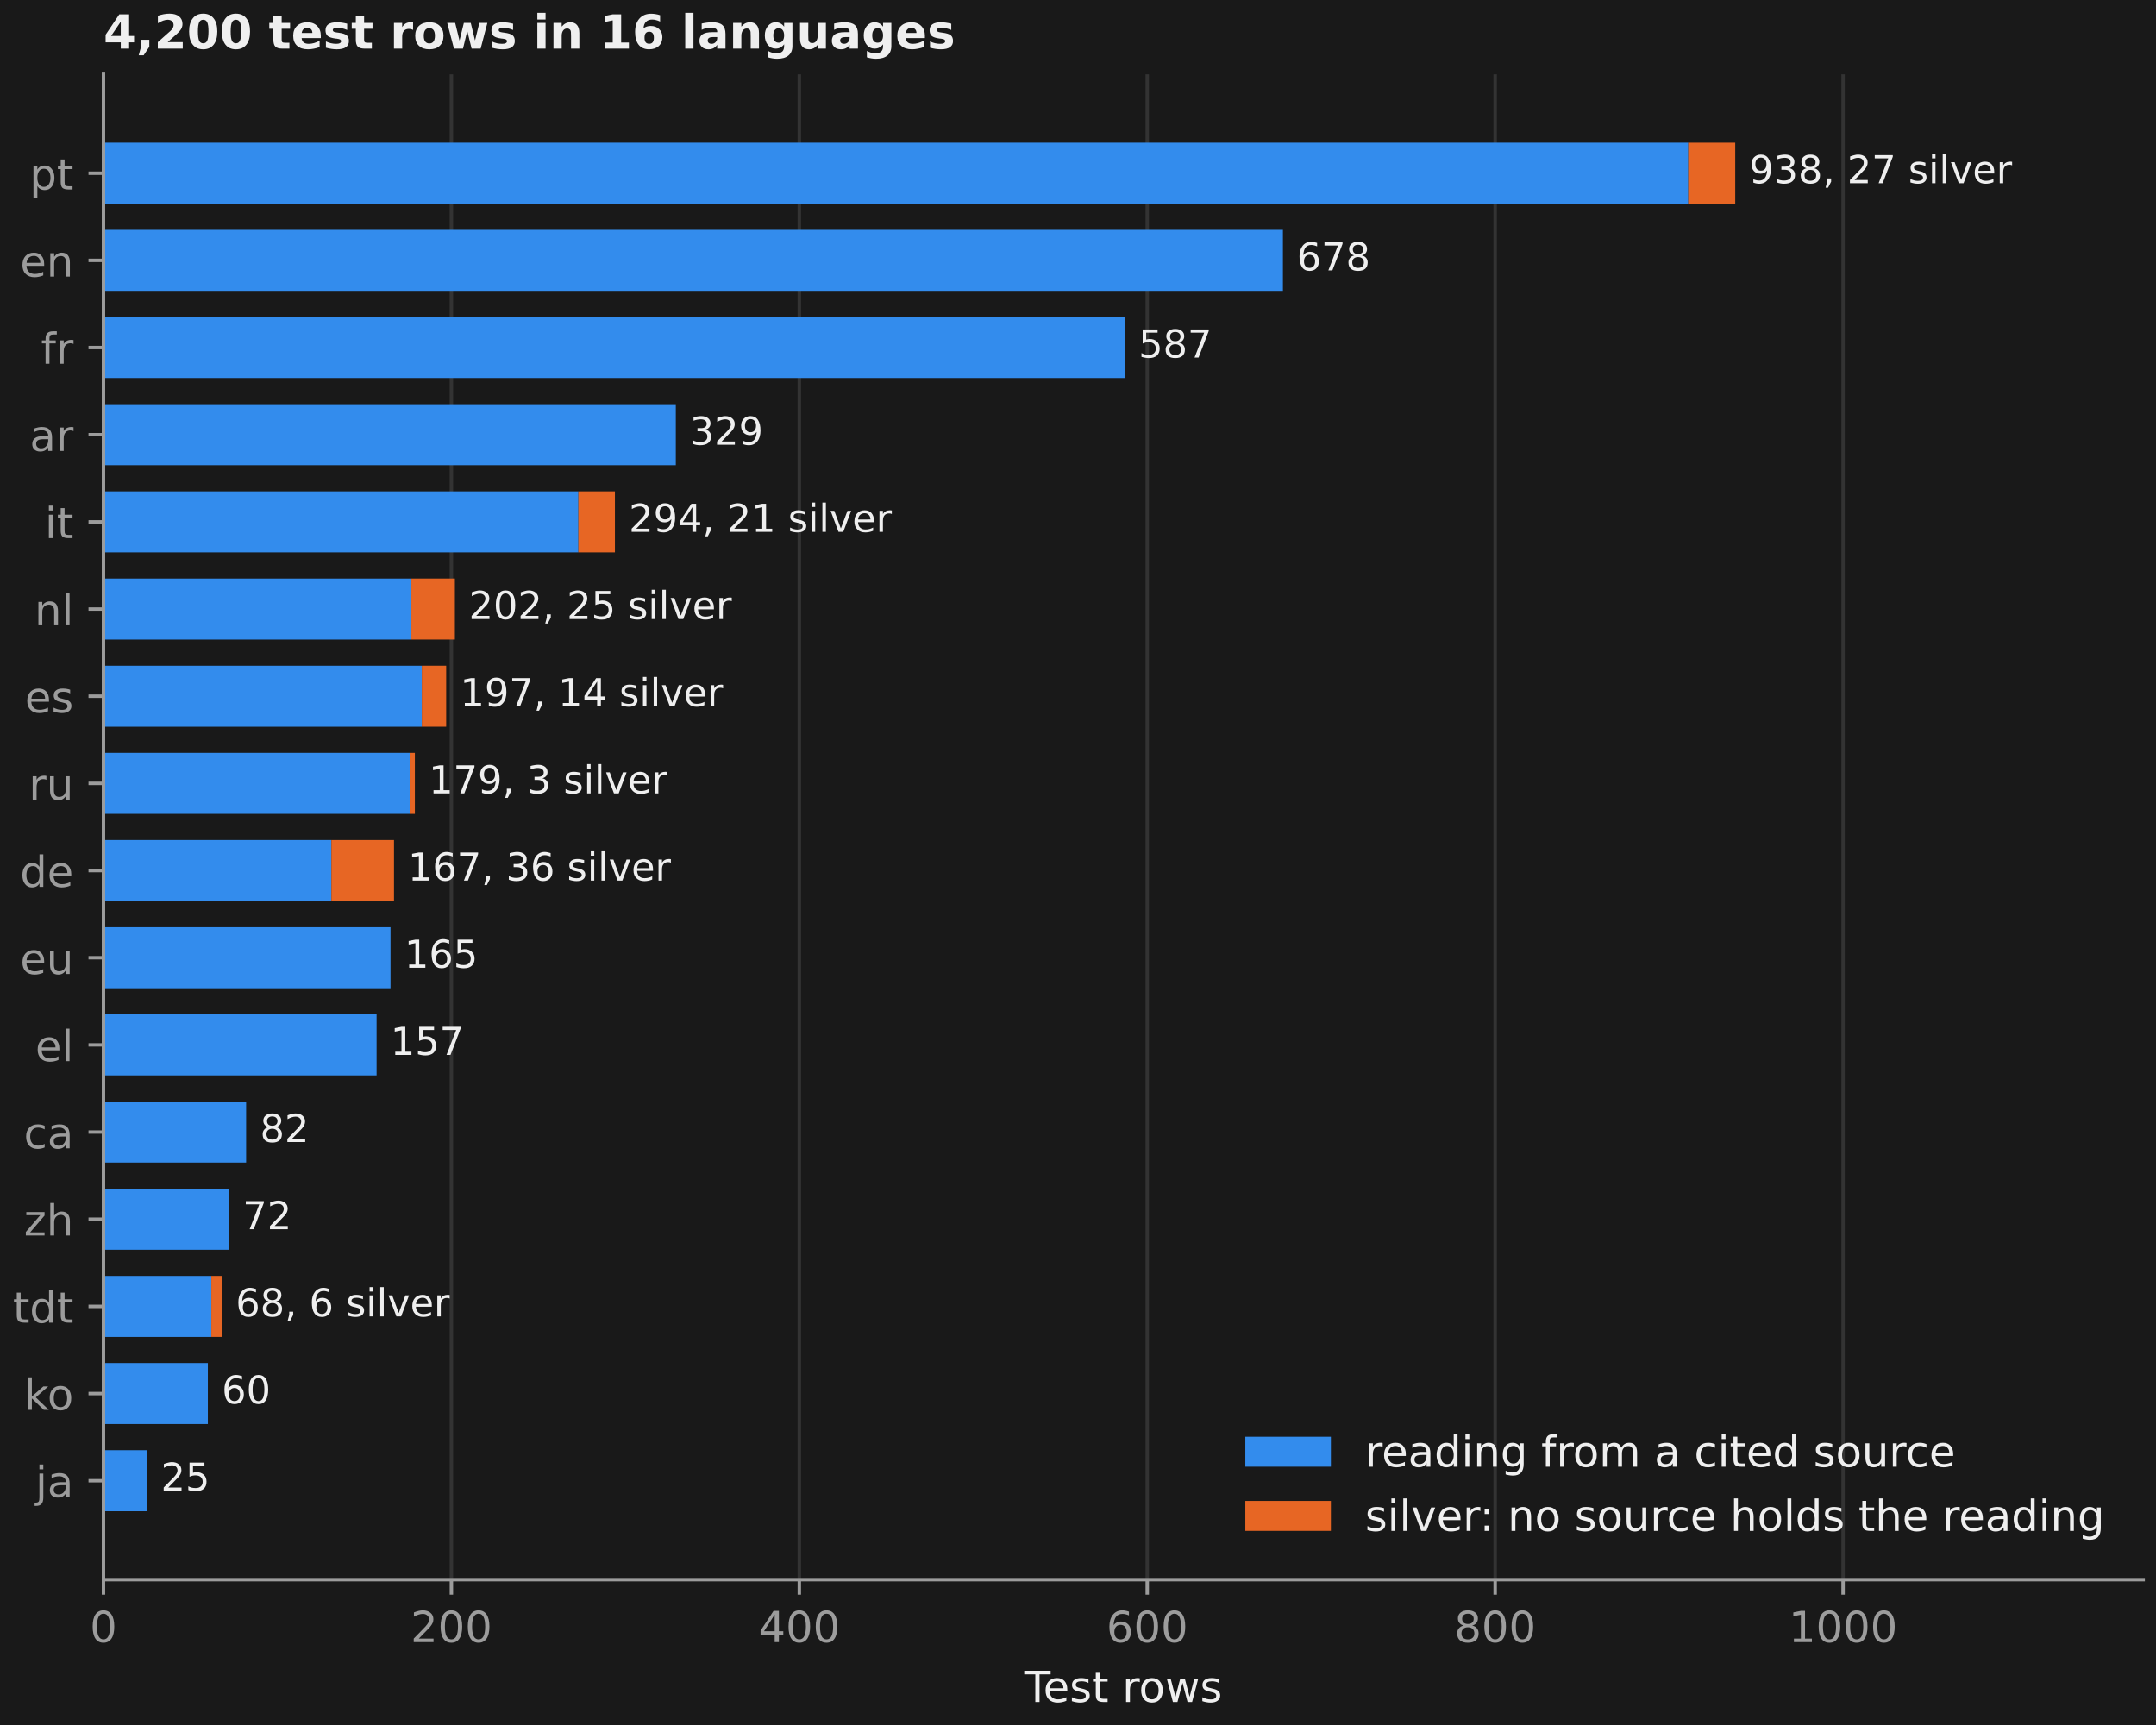
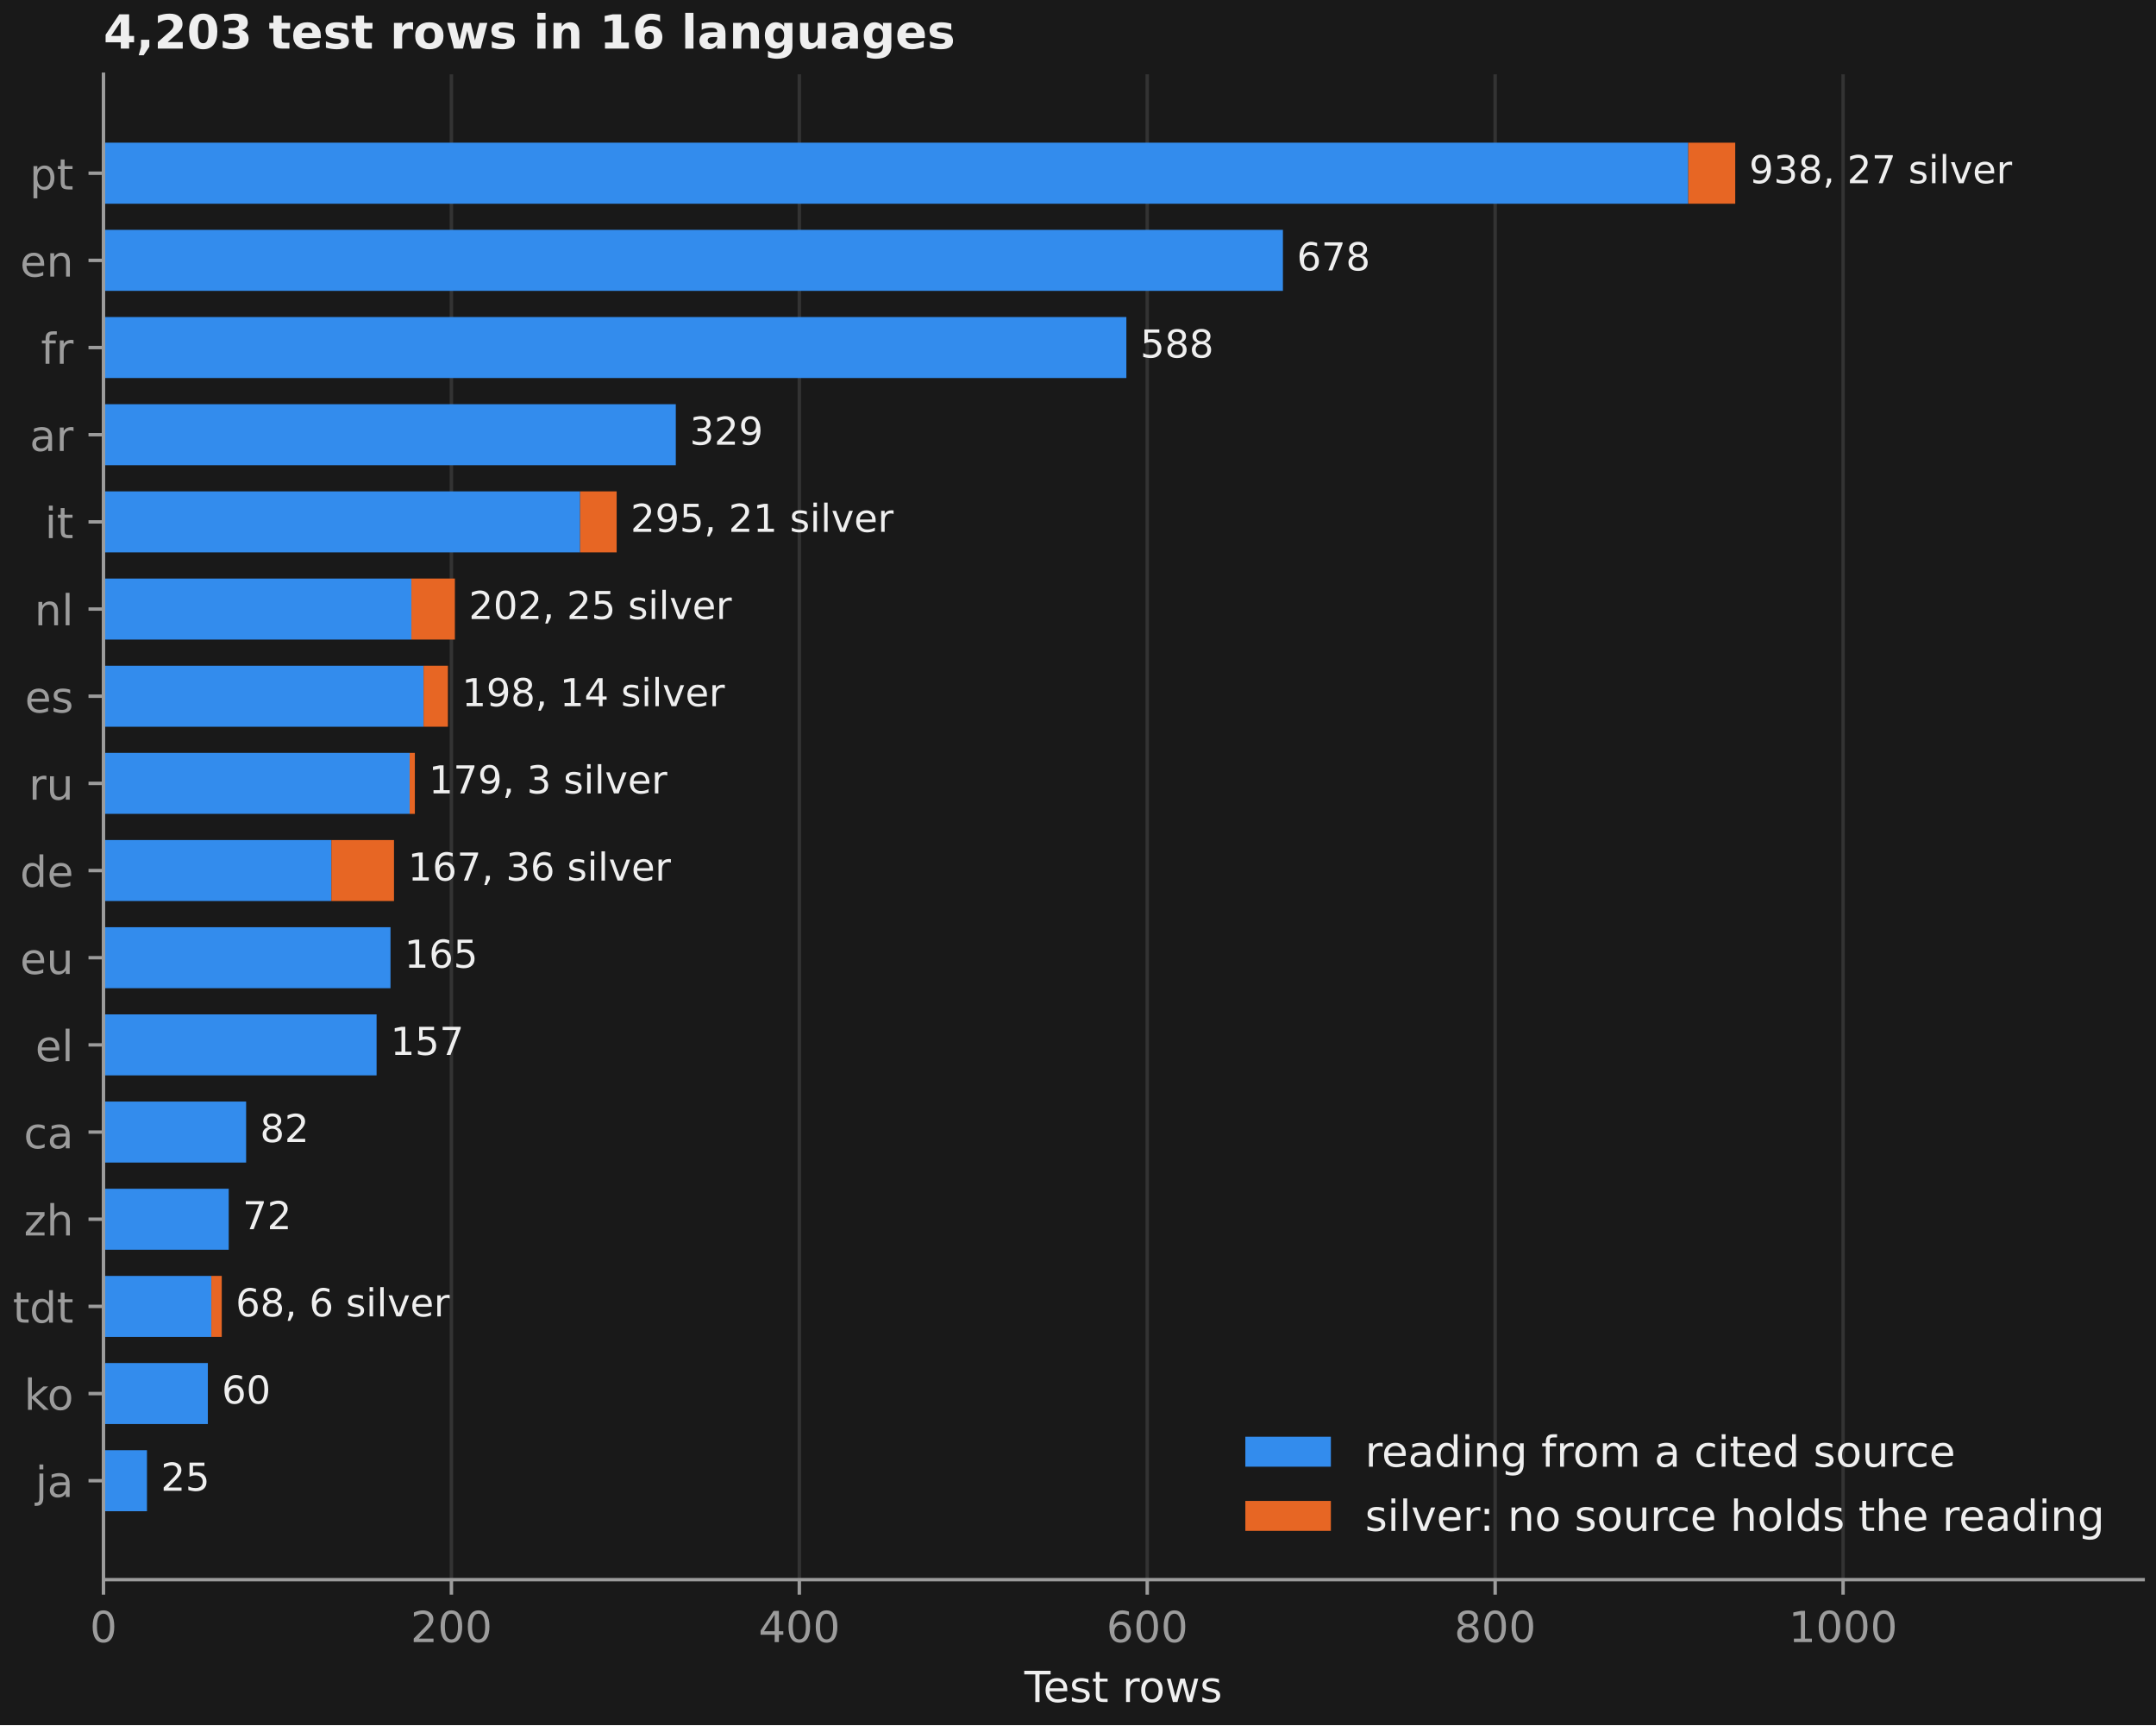
<svg xmlns="http://www.w3.org/2000/svg" xmlns:xlink="http://www.w3.org/1999/xlink" width="504pt" height="403.2pt" viewBox="0 0 504 403.2" version="1.1">
  <defs>
    <style type="text/css">*{stroke-linejoin: round; stroke-linecap: butt}</style>
  </defs>
  <g id="figure_1">
    <g id="patch_1">
      <path d="M 0 403.2  L 504 403.2  L 504 0  L 0 0  z " style="fill: #191919" />
    </g>
    <g id="axes_1">
      <g id="patch_2">
        <path d="M 24.189 369.2  L 501 369.2  L 501 17.359  L 24.189 17.359  z " style="fill: #191919" />
      </g>
      <g id="matplotlib.axis_1">
        <g id="xtick_1">
          <g id="line2d_1">
            <path d="M 24.189 369.2  L 24.189 17.359  " clip-path="url(#pc257450eb6)" style="fill: none; stroke: #333333; stroke-width: 0.8; stroke-linecap: square" />
          </g>
          <g id="line2d_2">
            <defs>
              <path id="mc3cc2e16f8" d="M 0 0  L 0 3.5  " style="stroke: #9c9c9c; stroke-width: 0.8" />
            </defs>
            <g>
              <use xlink:href="#mc3cc2e16f8" x="24.189" y="369.2" style="fill: #9c9c9c; stroke: #9c9c9c; stroke-width: 0.8" />
            </g>
          </g>
          <g id="text_1">
            <text style="font-size: 10px; font-family: 'DejaVu Sans', 'Bitstream Vera Sans', 'Computer Modern Sans Serif', 'Lucida Grande', 'Verdana', 'Geneva', 'Lucid', 'Arial', 'Helvetica', 'Avant Garde', sans-serif; text-anchor: middle; fill: #9c9c9c" x="24.189" y="383.797" transform="rotate(-0 24.1893 383.7974)">0</text>
          </g>
        </g>
        <g id="xtick_2">
          <g id="line2d_3">
            <path d="M 105.522 369.2  L 105.522 17.359  " clip-path="url(#pc257450eb6)" style="fill: none; stroke: #333333; stroke-width: 0.8; stroke-linecap: square" />
          </g>
          <g id="line2d_4">
            <g>
              <use xlink:href="#mc3cc2e16f8" x="105.522" y="369.2" style="fill: #9c9c9c; stroke: #9c9c9c; stroke-width: 0.8" />
            </g>
          </g>
          <g id="text_2">
            <text style="font-size: 10px; font-family: 'DejaVu Sans', 'Bitstream Vera Sans', 'Computer Modern Sans Serif', 'Lucida Grande', 'Verdana', 'Geneva', 'Lucid', 'Arial', 'Helvetica', 'Avant Garde', sans-serif; text-anchor: middle; fill: #9c9c9c" x="105.522" y="383.797" transform="rotate(-0 105.5216 383.7974)">200</text>
          </g>
        </g>
        <g id="xtick_3">
          <g id="line2d_5">
            <path d="M 186.854 369.2  L 186.854 17.359  " clip-path="url(#pc257450eb6)" style="fill: none; stroke: #333333; stroke-width: 0.8; stroke-linecap: square" />
          </g>
          <g id="line2d_6">
            <g>
              <use xlink:href="#mc3cc2e16f8" x="186.854" y="369.2" style="fill: #9c9c9c; stroke: #9c9c9c; stroke-width: 0.8" />
            </g>
          </g>
          <g id="text_3">
            <text style="font-size: 10px; font-family: 'DejaVu Sans', 'Bitstream Vera Sans', 'Computer Modern Sans Serif', 'Lucida Grande', 'Verdana', 'Geneva', 'Lucid', 'Arial', 'Helvetica', 'Avant Garde', sans-serif; text-anchor: middle; fill: #9c9c9c" x="186.854" y="383.797" transform="rotate(-0 186.8539 383.7974)">400</text>
          </g>
        </g>
        <g id="xtick_4">
          <g id="line2d_7">
            <path d="M 268.186 369.2  L 268.186 17.359  " clip-path="url(#pc257450eb6)" style="fill: none; stroke: #333333; stroke-width: 0.8; stroke-linecap: square" />
          </g>
          <g id="line2d_8">
            <g>
              <use xlink:href="#mc3cc2e16f8" x="268.186" y="369.2" style="fill: #9c9c9c; stroke: #9c9c9c; stroke-width: 0.8" />
            </g>
          </g>
          <g id="text_4">
            <text style="font-size: 10px; font-family: 'DejaVu Sans', 'Bitstream Vera Sans', 'Computer Modern Sans Serif', 'Lucida Grande', 'Verdana', 'Geneva', 'Lucid', 'Arial', 'Helvetica', 'Avant Garde', sans-serif; text-anchor: middle; fill: #9c9c9c" x="268.186" y="383.797" transform="rotate(-0 268.1861 383.7974)">600</text>
          </g>
        </g>
        <g id="xtick_5">
          <g id="line2d_9">
            <path d="M 349.518 369.2  L 349.518 17.359  " clip-path="url(#pc257450eb6)" style="fill: none; stroke: #333333; stroke-width: 0.8; stroke-linecap: square" />
          </g>
          <g id="line2d_10">
            <g>
              <use xlink:href="#mc3cc2e16f8" x="349.518" y="369.2" style="fill: #9c9c9c; stroke: #9c9c9c; stroke-width: 0.8" />
            </g>
          </g>
          <g id="text_5">
            <text style="font-size: 10px; font-family: 'DejaVu Sans', 'Bitstream Vera Sans', 'Computer Modern Sans Serif', 'Lucida Grande', 'Verdana', 'Geneva', 'Lucid', 'Arial', 'Helvetica', 'Avant Garde', sans-serif; text-anchor: middle; fill: #9c9c9c" x="349.518" y="383.797" transform="rotate(-0 349.5184 383.7974)">800</text>
          </g>
        </g>
        <g id="xtick_6">
          <g id="line2d_11">
            <path d="M 430.851 369.2  L 430.851 17.359  " clip-path="url(#pc257450eb6)" style="fill: none; stroke: #333333; stroke-width: 0.8; stroke-linecap: square" />
          </g>
          <g id="line2d_12">
            <g>
              <use xlink:href="#mc3cc2e16f8" x="430.851" y="369.2" style="fill: #9c9c9c; stroke: #9c9c9c; stroke-width: 0.8" />
            </g>
          </g>
          <g id="text_6">
            <text style="font-size: 10px; font-family: 'DejaVu Sans', 'Bitstream Vera Sans', 'Computer Modern Sans Serif', 'Lucida Grande', 'Verdana', 'Geneva', 'Lucid', 'Arial', 'Helvetica', 'Avant Garde', sans-serif; text-anchor: middle; fill: #9c9c9c" x="430.851" y="383.797" transform="rotate(-0 430.8507 383.7974)">1000</text>
          </g>
        </g>
        <g id="text_7">
          <text style="font-size: 10px; font-family: 'DejaVu Sans', 'Bitstream Vera Sans', 'Computer Modern Sans Serif', 'Lucida Grande', 'Verdana', 'Geneva', 'Lucid', 'Arial', 'Helvetica', 'Avant Garde', sans-serif; text-anchor: middle; fill: #efefef" x="262.595" y="397.797" transform="rotate(-0 262.5945 397.7974)">Test rows</text>
        </g>
      </g>
      <g id="matplotlib.axis_2">
        <g id="ytick_1">
          <g id="line2d_13">
            <defs>
              <path id="m61c7a5ba7b" d="M 0 0  L -3.5 0  " style="stroke: #9c9c9c; stroke-width: 0.8" />
            </defs>
            <g>
              <use xlink:href="#m61c7a5ba7b" x="24.189" y="346.076" style="fill: #9c9c9c; stroke: #9c9c9c; stroke-width: 0.8" />
            </g>
          </g>
          <g id="text_8">
            <text style="font-size: 10px; font-family: 'DejaVu Sans', 'Bitstream Vera Sans', 'Computer Modern Sans Serif', 'Lucida Grande', 'Verdana', 'Geneva', 'Lucid', 'Arial', 'Helvetica', 'Avant Garde', sans-serif; text-anchor: end; fill: #9c9c9c" x="17.189" y="349.876" transform="rotate(-0 17.1893 349.8757)">ja</text>
          </g>
        </g>
        <g id="ytick_2">
          <g id="line2d_14">
            <g>
              <use xlink:href="#m61c7a5ba7b" x="24.189" y="325.703" style="fill: #9c9c9c; stroke: #9c9c9c; stroke-width: 0.8" />
            </g>
          </g>
          <g id="text_9">
            <text style="font-size: 10px; font-family: 'DejaVu Sans', 'Bitstream Vera Sans', 'Computer Modern Sans Serif', 'Lucida Grande', 'Verdana', 'Geneva', 'Lucid', 'Arial', 'Helvetica', 'Avant Garde', sans-serif; text-anchor: end; fill: #9c9c9c" x="17.189" y="329.503" transform="rotate(-0 17.1893 329.5027)">ko</text>
          </g>
        </g>
        <g id="ytick_3">
          <g id="line2d_15">
            <g>
              <use xlink:href="#m61c7a5ba7b" x="24.189" y="305.33" style="fill: #9c9c9c; stroke: #9c9c9c; stroke-width: 0.8" />
            </g>
          </g>
          <g id="text_10">
            <text style="font-size: 10px; font-family: 'DejaVu Sans', 'Bitstream Vera Sans', 'Computer Modern Sans Serif', 'Lucida Grande', 'Verdana', 'Geneva', 'Lucid', 'Arial', 'Helvetica', 'Avant Garde', sans-serif; text-anchor: end; fill: #9c9c9c" x="17.189" y="309.13" transform="rotate(-0 17.1893 309.1297)">tdt</text>
          </g>
        </g>
        <g id="ytick_4">
          <g id="line2d_16">
            <g>
              <use xlink:href="#m61c7a5ba7b" x="24.189" y="284.958" style="fill: #9c9c9c; stroke: #9c9c9c; stroke-width: 0.8" />
            </g>
          </g>
          <g id="text_11">
            <text style="font-size: 10px; font-family: 'DejaVu Sans', 'Bitstream Vera Sans', 'Computer Modern Sans Serif', 'Lucida Grande', 'Verdana', 'Geneva', 'Lucid', 'Arial', 'Helvetica', 'Avant Garde', sans-serif; text-anchor: end; fill: #9c9c9c" x="17.189" y="288.757" transform="rotate(-0 17.1893 288.7567)">zh</text>
          </g>
        </g>
        <g id="ytick_5">
          <g id="line2d_17">
            <g>
              <use xlink:href="#m61c7a5ba7b" x="24.189" y="264.585" style="fill: #9c9c9c; stroke: #9c9c9c; stroke-width: 0.8" />
            </g>
          </g>
          <g id="text_12">
            <text style="font-size: 10px; font-family: 'DejaVu Sans', 'Bitstream Vera Sans', 'Computer Modern Sans Serif', 'Lucida Grande', 'Verdana', 'Geneva', 'Lucid', 'Arial', 'Helvetica', 'Avant Garde', sans-serif; text-anchor: end; fill: #9c9c9c" x="17.189" y="268.383" transform="rotate(-0 17.1893 268.3834)">ca</text>
          </g>
        </g>
        <g id="ytick_6">
          <g id="line2d_18">
            <g>
              <use xlink:href="#m61c7a5ba7b" x="24.189" y="244.212" style="fill: #9c9c9c; stroke: #9c9c9c; stroke-width: 0.8" />
            </g>
          </g>
          <g id="text_13">
            <text style="font-size: 10px; font-family: 'DejaVu Sans', 'Bitstream Vera Sans', 'Computer Modern Sans Serif', 'Lucida Grande', 'Verdana', 'Geneva', 'Lucid', 'Arial', 'Helvetica', 'Avant Garde', sans-serif; text-anchor: end; fill: #9c9c9c" x="17.189" y="248.011" transform="rotate(-0 17.1893 248.0108)">el</text>
          </g>
        </g>
        <g id="ytick_7">
          <g id="line2d_19">
            <g>
              <use xlink:href="#m61c7a5ba7b" x="24.189" y="223.839" style="fill: #9c9c9c; stroke: #9c9c9c; stroke-width: 0.8" />
            </g>
          </g>
          <g id="text_14">
            <text style="font-size: 10px; font-family: 'DejaVu Sans', 'Bitstream Vera Sans', 'Computer Modern Sans Serif', 'Lucida Grande', 'Verdana', 'Geneva', 'Lucid', 'Arial', 'Helvetica', 'Avant Garde', sans-serif; text-anchor: end; fill: #9c9c9c" x="17.189" y="227.637" transform="rotate(-0 17.1893 227.6374)">eu</text>
          </g>
        </g>
        <g id="ytick_8">
          <g id="line2d_20">
            <g>
              <use xlink:href="#m61c7a5ba7b" x="24.189" y="203.466" style="fill: #9c9c9c; stroke: #9c9c9c; stroke-width: 0.8" />
            </g>
          </g>
          <g id="text_15">
            <text style="font-size: 10px; font-family: 'DejaVu Sans', 'Bitstream Vera Sans', 'Computer Modern Sans Serif', 'Lucida Grande', 'Verdana', 'Geneva', 'Lucid', 'Arial', 'Helvetica', 'Avant Garde', sans-serif; text-anchor: end; fill: #9c9c9c" x="17.189" y="207.265" transform="rotate(-0 17.1893 207.2648)">de</text>
          </g>
        </g>
        <g id="ytick_9">
          <g id="line2d_21">
            <g>
              <use xlink:href="#m61c7a5ba7b" x="24.189" y="183.093" style="fill: #9c9c9c; stroke: #9c9c9c; stroke-width: 0.8" />
            </g>
          </g>
          <g id="text_16">
            <text style="font-size: 10px; font-family: 'DejaVu Sans', 'Bitstream Vera Sans', 'Computer Modern Sans Serif', 'Lucida Grande', 'Verdana', 'Geneva', 'Lucid', 'Arial', 'Helvetica', 'Avant Garde', sans-serif; text-anchor: end; fill: #9c9c9c" x="17.189" y="186.891" transform="rotate(-0 17.1893 186.8915)">ru</text>
          </g>
        </g>
        <g id="ytick_10">
          <g id="line2d_22">
            <g>
              <use xlink:href="#m61c7a5ba7b" x="24.189" y="162.72" style="fill: #9c9c9c; stroke: #9c9c9c; stroke-width: 0.8" />
            </g>
          </g>
          <g id="text_17">
            <text style="font-size: 10px; font-family: 'DejaVu Sans', 'Bitstream Vera Sans', 'Computer Modern Sans Serif', 'Lucida Grande', 'Verdana', 'Geneva', 'Lucid', 'Arial', 'Helvetica', 'Avant Garde', sans-serif; text-anchor: end; fill: #9c9c9c" x="17.189" y="166.519" transform="rotate(-0 17.1893 166.5185)">es</text>
          </g>
        </g>
        <g id="ytick_11">
          <g id="line2d_23">
            <g>
              <use xlink:href="#m61c7a5ba7b" x="24.189" y="142.347" style="fill: #9c9c9c; stroke: #9c9c9c; stroke-width: 0.8" />
            </g>
          </g>
          <g id="text_18">
            <text style="font-size: 10px; font-family: 'DejaVu Sans', 'Bitstream Vera Sans', 'Computer Modern Sans Serif', 'Lucida Grande', 'Verdana', 'Geneva', 'Lucid', 'Arial', 'Helvetica', 'Avant Garde', sans-serif; text-anchor: end; fill: #9c9c9c" x="17.189" y="146.146" transform="rotate(-0 17.1893 146.1459)">nl</text>
          </g>
        </g>
        <g id="ytick_12">
          <g id="line2d_24">
            <g>
              <use xlink:href="#m61c7a5ba7b" x="24.189" y="121.974" style="fill: #9c9c9c; stroke: #9c9c9c; stroke-width: 0.8" />
            </g>
          </g>
          <g id="text_19">
            <text style="font-size: 10px; font-family: 'DejaVu Sans', 'Bitstream Vera Sans', 'Computer Modern Sans Serif', 'Lucida Grande', 'Verdana', 'Geneva', 'Lucid', 'Arial', 'Helvetica', 'Avant Garde', sans-serif; text-anchor: end; fill: #9c9c9c" x="17.189" y="125.773" transform="rotate(-0 17.1893 125.773)">it</text>
          </g>
        </g>
        <g id="ytick_13">
          <g id="line2d_25">
            <g>
              <use xlink:href="#m61c7a5ba7b" x="24.189" y="101.601" style="fill: #9c9c9c; stroke: #9c9c9c; stroke-width: 0.8" />
            </g>
          </g>
          <g id="text_20">
            <text style="font-size: 10px; font-family: 'DejaVu Sans', 'Bitstream Vera Sans', 'Computer Modern Sans Serif', 'Lucida Grande', 'Verdana', 'Geneva', 'Lucid', 'Arial', 'Helvetica', 'Avant Garde', sans-serif; text-anchor: end; fill: #9c9c9c" x="17.189" y="105.4" transform="rotate(-0 17.1893 105.3996)">ar</text>
          </g>
        </g>
        <g id="ytick_14">
          <g id="line2d_26">
            <g>
              <use xlink:href="#m61c7a5ba7b" x="24.189" y="81.228" style="fill: #9c9c9c; stroke: #9c9c9c; stroke-width: 0.8" />
            </g>
          </g>
          <g id="text_21">
            <text style="font-size: 10px; font-family: 'DejaVu Sans', 'Bitstream Vera Sans', 'Computer Modern Sans Serif', 'Lucida Grande', 'Verdana', 'Geneva', 'Lucid', 'Arial', 'Helvetica', 'Avant Garde', sans-serif; text-anchor: end; fill: #9c9c9c" x="17.189" y="85.027" transform="rotate(-0 17.1893 85.02701)">fr</text>
          </g>
        </g>
        <g id="ytick_15">
          <g id="line2d_27">
            <g>
              <use xlink:href="#m61c7a5ba7b" x="24.189" y="60.855" style="fill: #9c9c9c; stroke: #9c9c9c; stroke-width: 0.8" />
            </g>
          </g>
          <g id="text_22">
            <text style="font-size: 10px; font-family: 'DejaVu Sans', 'Bitstream Vera Sans', 'Computer Modern Sans Serif', 'Lucida Grande', 'Verdana', 'Geneva', 'Lucid', 'Arial', 'Helvetica', 'Avant Garde', sans-serif; text-anchor: end; fill: #9c9c9c" x="17.189" y="64.654" transform="rotate(-0 17.1893 64.65365)">en</text>
          </g>
        </g>
        <g id="ytick_16">
          <g id="line2d_28">
            <g>
              <use xlink:href="#m61c7a5ba7b" x="24.189" y="40.482" style="fill: #9c9c9c; stroke: #9c9c9c; stroke-width: 0.8" />
            </g>
          </g>
          <g id="text_23">
            <text style="font-size: 10px; font-family: 'DejaVu Sans', 'Bitstream Vera Sans', 'Computer Modern Sans Serif', 'Lucida Grande', 'Verdana', 'Geneva', 'Lucid', 'Arial', 'Helvetica', 'Avant Garde', sans-serif; text-anchor: end; fill: #9c9c9c" x="17.189" y="44.281" transform="rotate(-0 17.1893 44.28067)">pt</text>
          </g>
        </g>
      </g>
      <g id="patch_3">
        <path d="M 24.189 353.207  L 34.356 353.207  L 34.356 338.946  L 24.189 338.946  z " clip-path="url(#pc257450eb6)" style="fill: #338ced" />
      </g>
      <g id="patch_4">
        <path d="M 24.189 332.834  L 48.589 332.834  L 48.589 318.573  L 24.189 318.573  z " clip-path="url(#pc257450eb6)" style="fill: #338ced" />
      </g>
      <g id="patch_5">
        <path d="M 24.189 312.461  L 49.402 312.461  L 49.402 298.2  L 24.189 298.2  z " clip-path="url(#pc257450eb6)" style="fill: #338ced" />
      </g>
      <g id="patch_6">
        <path d="M 24.189 292.088  L 53.469 292.088  L 53.469 277.827  L 24.189 277.827  z " clip-path="url(#pc257450eb6)" style="fill: #338ced" />
      </g>
      <g id="patch_7">
        <path d="M 24.189 271.715  L 57.536 271.715  L 57.536 257.454  L 24.189 257.454  z " clip-path="url(#pc257450eb6)" style="fill: #338ced" />
      </g>
      <g id="patch_8">
        <path d="M 24.189 251.342  L 88.035 251.342  L 88.035 237.081  L 24.189 237.081  z " clip-path="url(#pc257450eb6)" style="fill: #338ced" />
      </g>
      <g id="patch_9">
        <path d="M 24.189 230.969  L 91.288 230.969  L 91.288 216.708  L 24.189 216.708  z " clip-path="url(#pc257450eb6)" style="fill: #338ced" />
      </g>
      <g id="patch_10">
        <path d="M 24.189 210.596  L 77.462 210.596  L 77.462 196.335  L 24.189 196.335  z " clip-path="url(#pc257450eb6)" style="fill: #338ced" />
      </g>
      <g id="patch_11">
        <path d="M 24.189 190.223  L 95.762 190.223  L 95.762 175.962  L 24.189 175.962  z " clip-path="url(#pc257450eb6)" style="fill: #338ced" />
      </g>
      <g id="patch_12">
-         <path d="M 24.189 169.85  L 98.608 169.85  L 98.608 155.589  L 24.189 155.589  z " clip-path="url(#pc257450eb6)" style="fill: #338ced" />
+         <path d="M 24.189 169.85  L 99.015 169.85  L 99.015 155.589  L 24.189 155.589  z " clip-path="url(#pc257450eb6)" style="fill: #338ced" />
      </g>
      <g id="patch_13">
        <path d="M 24.189 149.477  L 96.168 149.477  L 96.168 135.216  L 24.189 135.216  z " clip-path="url(#pc257450eb6)" style="fill: #338ced" />
      </g>
      <g id="patch_14">
-         <path d="M 24.189 129.104  L 135.208 129.104  L 135.208 114.843  L 24.189 114.843  z " clip-path="url(#pc257450eb6)" style="fill: #338ced" />
+         <path d="M 24.189 129.104  L 135.615 129.104  L 135.615 114.843  L 24.189 114.843  z " clip-path="url(#pc257450eb6)" style="fill: #338ced" />
      </g>
      <g id="patch_15">
        <path d="M 24.189 108.731  L 157.981 108.731  L 157.981 94.47  L 24.189 94.47  z " clip-path="url(#pc257450eb6)" style="fill: #338ced" />
      </g>
      <g id="patch_16">
-         <path d="M 24.189 88.358  L 262.9 88.358  L 262.9 74.097  L 24.189 74.097  z " clip-path="url(#pc257450eb6)" style="fill: #338ced" />
+         <path d="M 24.189 88.358  L 263.306 88.358  L 263.306 74.097  L 24.189 74.097  z " clip-path="url(#pc257450eb6)" style="fill: #338ced" />
      </g>
      <g id="patch_17">
        <path d="M 24.189 67.985  L 299.906 67.985  L 299.906 53.724  L 24.189 53.724  z " clip-path="url(#pc257450eb6)" style="fill: #338ced" />
      </g>
      <g id="patch_18">
        <path d="M 24.189 47.612  L 394.658 47.612  L 394.658 33.351  L 24.189 33.351  z " clip-path="url(#pc257450eb6)" style="fill: #338ced" />
      </g>
      <g id="patch_19">
        <path d="M 34.356 353.207  L 34.356 353.207  L 34.356 338.946  L 34.356 338.946  z " clip-path="url(#pc257450eb6)" style="fill: #e76624" />
      </g>
      <g id="patch_20">
        <path d="M 48.589 332.834  L 48.589 332.834  L 48.589 318.573  L 48.589 318.573  z " clip-path="url(#pc257450eb6)" style="fill: #e76624" />
      </g>
      <g id="patch_21">
        <path d="M 49.402 312.461  L 51.842 312.461  L 51.842 298.2  L 49.402 298.2  z " clip-path="url(#pc257450eb6)" style="fill: #e76624" />
      </g>
      <g id="patch_22">
        <path d="M 53.469 292.088  L 53.469 292.088  L 53.469 277.827  L 53.469 277.827  z " clip-path="url(#pc257450eb6)" style="fill: #e76624" />
      </g>
      <g id="patch_23">
        <path d="M 57.536 271.715  L 57.536 271.715  L 57.536 257.454  L 57.536 257.454  z " clip-path="url(#pc257450eb6)" style="fill: #e76624" />
      </g>
      <g id="patch_24">
        <path d="M 88.035 251.342  L 88.035 251.342  L 88.035 237.081  L 88.035 237.081  z " clip-path="url(#pc257450eb6)" style="fill: #e76624" />
      </g>
      <g id="patch_25">
        <path d="M 91.288 230.969  L 91.288 230.969  L 91.288 216.708  L 91.288 216.708  z " clip-path="url(#pc257450eb6)" style="fill: #e76624" />
      </g>
      <g id="patch_26">
        <path d="M 77.462 210.596  L 92.102 210.596  L 92.102 196.335  L 77.462 196.335  z " clip-path="url(#pc257450eb6)" style="fill: #e76624" />
      </g>
      <g id="patch_27">
        <path d="M 95.762 190.223  L 96.982 190.223  L 96.982 175.962  L 95.762 175.962  z " clip-path="url(#pc257450eb6)" style="fill: #e76624" />
      </g>
      <g id="patch_28">
-         <path d="M 98.608 169.85  L 104.302 169.85  L 104.302 155.589  L 98.608 155.589  z " clip-path="url(#pc257450eb6)" style="fill: #e76624" />
+         <path d="M 99.015 169.85  L 104.708 169.85  L 104.708 155.589  L 99.015 155.589  z " clip-path="url(#pc257450eb6)" style="fill: #e76624" />
      </g>
      <g id="patch_29">
        <path d="M 96.168 149.477  L 106.335 149.477  L 106.335 135.216  L 96.168 135.216  z " clip-path="url(#pc257450eb6)" style="fill: #e76624" />
      </g>
      <g id="patch_30">
-         <path d="M 135.208 129.104  L 143.748 129.104  L 143.748 114.843  L 135.208 114.843  z " clip-path="url(#pc257450eb6)" style="fill: #e76624" />
+         <path d="M 135.615 129.104  L 144.154 129.104  L 144.154 114.843  L 135.615 114.843  z " clip-path="url(#pc257450eb6)" style="fill: #e76624" />
      </g>
      <g id="patch_31">
        <path d="M 157.981 108.731  L 157.981 108.731  L 157.981 94.47  L 157.981 94.47  z " clip-path="url(#pc257450eb6)" style="fill: #e76624" />
      </g>
      <g id="patch_32">
-         <path d="M 262.9 88.358  L 262.9 88.358  L 262.9 74.097  L 262.9 74.097  z " clip-path="url(#pc257450eb6)" style="fill: #e76624" />
+         <path d="M 263.306 88.358  L 263.306 88.358  L 263.306 74.097  L 263.306 74.097  z " clip-path="url(#pc257450eb6)" style="fill: #e76624" />
      </g>
      <g id="patch_33">
        <path d="M 299.906 67.985  L 299.906 67.985  L 299.906 53.724  L 299.906 53.724  z " clip-path="url(#pc257450eb6)" style="fill: #e76624" />
      </g>
      <g id="patch_34">
        <path d="M 394.658 47.612  L 405.638 47.612  L 405.638 33.351  L 394.658 33.351  z " clip-path="url(#pc257450eb6)" style="fill: #e76624" />
      </g>
      <g id="patch_35">
        <path d="M 24.189 369.2  L 24.189 17.359  " style="fill: none; stroke: #9c9c9c; stroke-width: 0.8; stroke-linejoin: miter; stroke-linecap: square" />
      </g>
      <g id="patch_36">
        <path d="M 24.189 369.2  L 501 369.2  " style="fill: none; stroke: #9c9c9c; stroke-width: 0.8; stroke-linejoin: miter; stroke-linecap: square" />
      </g>
      <g id="text_24">
        <text style="font-size: 9px; font-family: 'DejaVu Sans', 'Bitstream Vera Sans', 'Computer Modern Sans Serif', 'Lucida Grande', 'Verdana', 'Geneva', 'Lucid', 'Arial', 'Helvetica', 'Avant Garde', sans-serif; text-anchor: start; fill: #efefef" x="37.609" y="348.414" transform="rotate(-0 37.60913 348.4143)">25</text>
      </g>
      <g id="text_25">
        <text style="font-size: 9px; font-family: 'DejaVu Sans', 'Bitstream Vera Sans', 'Computer Modern Sans Serif', 'Lucida Grande', 'Verdana', 'Geneva', 'Lucid', 'Arial', 'Helvetica', 'Avant Garde', sans-serif; text-anchor: start; fill: #efefef" x="51.842" y="328.041" transform="rotate(-0 51.84228 328.0414)">60</text>
      </g>
      <g id="text_26">
        <text style="font-size: 9px; font-family: 'DejaVu Sans', 'Bitstream Vera Sans', 'Computer Modern Sans Serif', 'Lucida Grande', 'Verdana', 'Geneva', 'Lucid', 'Arial', 'Helvetica', 'Avant Garde', sans-serif; text-anchor: start; fill: #efefef" x="55.096" y="307.669" transform="rotate(-0 55.09557 307.6687)">68, 6 silver</text>
      </g>
      <g id="text_27">
        <text style="font-size: 9px; font-family: 'DejaVu Sans', 'Bitstream Vera Sans', 'Computer Modern Sans Serif', 'Lucida Grande', 'Verdana', 'Geneva', 'Lucid', 'Arial', 'Helvetica', 'Avant Garde', sans-serif; text-anchor: start; fill: #efefef" x="56.722" y="287.295" transform="rotate(-0 56.72221 287.2954)">72</text>
      </g>
      <g id="text_28">
        <text style="font-size: 9px; font-family: 'DejaVu Sans', 'Bitstream Vera Sans', 'Computer Modern Sans Serif', 'Lucida Grande', 'Verdana', 'Geneva', 'Lucid', 'Arial', 'Helvetica', 'Avant Garde', sans-serif; text-anchor: start; fill: #efefef" x="60.789" y="266.922" transform="rotate(-0 60.78883 266.9224)">82</text>
      </g>
      <g id="text_29">
        <text style="font-size: 9px; font-family: 'DejaVu Sans', 'Bitstream Vera Sans', 'Computer Modern Sans Serif', 'Lucida Grande', 'Verdana', 'Geneva', 'Lucid', 'Arial', 'Helvetica', 'Avant Garde', sans-serif; text-anchor: start; fill: #efefef" x="91.288" y="246.549" transform="rotate(-0 91.28843 246.5495)">157</text>
      </g>
      <g id="text_30">
        <text style="font-size: 9px; font-family: 'DejaVu Sans', 'Bitstream Vera Sans', 'Computer Modern Sans Serif', 'Lucida Grande', 'Verdana', 'Geneva', 'Lucid', 'Arial', 'Helvetica', 'Avant Garde', sans-serif; text-anchor: start; fill: #efefef" x="94.542" y="226.176" transform="rotate(-0 94.54172 226.1765)">165</text>
      </g>
      <g id="text_31">
        <text style="font-size: 9px; font-family: 'DejaVu Sans', 'Bitstream Vera Sans', 'Computer Modern Sans Serif', 'Lucida Grande', 'Verdana', 'Geneva', 'Lucid', 'Arial', 'Helvetica', 'Avant Garde', sans-serif; text-anchor: start; fill: #efefef" x="95.355" y="205.804" transform="rotate(-0 95.35504 205.8039)">167, 36 silver</text>
      </g>
      <g id="text_32">
        <text style="font-size: 9px; font-family: 'DejaVu Sans', 'Bitstream Vera Sans', 'Computer Modern Sans Serif', 'Lucida Grande', 'Verdana', 'Geneva', 'Lucid', 'Arial', 'Helvetica', 'Avant Garde', sans-serif; text-anchor: start; fill: #efefef" x="100.235" y="185.431" transform="rotate(-0 100.235 185.4309)">179, 3 silver</text>
      </g>
      <g id="text_33">
-         <text style="font-size: 9px; font-family: 'DejaVu Sans', 'Bitstream Vera Sans', 'Computer Modern Sans Serif', 'Lucida Grande', 'Verdana', 'Geneva', 'Lucid', 'Arial', 'Helvetica', 'Avant Garde', sans-serif; text-anchor: start; fill: #efefef" x="107.555" y="165.058" transform="rotate(-0 107.5549 165.0579)">197, 14 silver</text>
+         <text style="font-size: 9px; font-family: 'DejaVu Sans', 'Bitstream Vera Sans', 'Computer Modern Sans Serif', 'Lucida Grande', 'Verdana', 'Geneva', 'Lucid', 'Arial', 'Helvetica', 'Avant Garde', sans-serif; text-anchor: start; fill: #efefef" x="107.962" y="165.058" transform="rotate(-0 107.9615 165.0579)">198, 14 silver</text>
      </g>
      <g id="text_34">
        <text style="font-size: 9px; font-family: 'DejaVu Sans', 'Bitstream Vera Sans', 'Computer Modern Sans Serif', 'Lucida Grande', 'Verdana', 'Geneva', 'Lucid', 'Arial', 'Helvetica', 'Avant Garde', sans-serif; text-anchor: start; fill: #efefef" x="109.588" y="144.685" transform="rotate(-0 109.5882 144.685)">202, 25 silver</text>
      </g>
      <g id="text_35">
-         <text style="font-size: 9px; font-family: 'DejaVu Sans', 'Bitstream Vera Sans', 'Computer Modern Sans Serif', 'Lucida Grande', 'Verdana', 'Geneva', 'Lucid', 'Arial', 'Helvetica', 'Avant Garde', sans-serif; text-anchor: start; fill: #efefef" x="147.001" y="124.312" transform="rotate(-0 147.001 124.312)">294, 21 silver</text>
+         <text style="font-size: 9px; font-family: 'DejaVu Sans', 'Bitstream Vera Sans', 'Computer Modern Sans Serif', 'Lucida Grande', 'Verdana', 'Geneva', 'Lucid', 'Arial', 'Helvetica', 'Avant Garde', sans-serif; text-anchor: start; fill: #efefef" x="147.408" y="124.312" transform="rotate(-0 147.4077 124.312)">295, 21 silver</text>
      </g>
      <g id="text_36">
        <text style="font-size: 9px; font-family: 'DejaVu Sans', 'Bitstream Vera Sans', 'Computer Modern Sans Serif', 'Lucida Grande', 'Verdana', 'Geneva', 'Lucid', 'Arial', 'Helvetica', 'Avant Garde', sans-serif; text-anchor: start; fill: #efefef" x="161.234" y="103.939" transform="rotate(-0 161.2342 103.9387)">329</text>
      </g>
      <g id="text_37">
-         <text style="font-size: 9px; font-family: 'DejaVu Sans', 'Bitstream Vera Sans', 'Computer Modern Sans Serif', 'Lucida Grande', 'Verdana', 'Geneva', 'Lucid', 'Arial', 'Helvetica', 'Avant Garde', sans-serif; text-anchor: start; fill: #efefef" x="266.153" y="83.566" transform="rotate(-0 266.1528 83.56568)">587</text>
+         <text style="font-size: 9px; font-family: 'DejaVu Sans', 'Bitstream Vera Sans', 'Computer Modern Sans Serif', 'Lucida Grande', 'Verdana', 'Geneva', 'Lucid', 'Arial', 'Helvetica', 'Avant Garde', sans-serif; text-anchor: start; fill: #efefef" x="266.559" y="83.566" transform="rotate(-0 266.5595 83.56568)">588</text>
      </g>
      <g id="text_38">
        <text style="font-size: 9px; font-family: 'DejaVu Sans', 'Bitstream Vera Sans', 'Computer Modern Sans Serif', 'Lucida Grande', 'Verdana', 'Geneva', 'Lucid', 'Arial', 'Helvetica', 'Avant Garde', sans-serif; text-anchor: start; fill: #efefef" x="303.159" y="63.193" transform="rotate(-0 303.159 63.19271)">678</text>
      </g>
      <g id="text_39">
        <text style="font-size: 9px; font-family: 'DejaVu Sans', 'Bitstream Vera Sans', 'Computer Modern Sans Serif', 'Lucida Grande', 'Verdana', 'Geneva', 'Lucid', 'Arial', 'Helvetica', 'Avant Garde', sans-serif; text-anchor: start; fill: #efefef" x="408.891" y="42.82" transform="rotate(-0 408.891 42.82009)">938, 27 silver</text>
      </g>
      <g id="text_40">
-         <text style="font-weight: 700; font-size: 11px; font-family: 'DejaVu Sans', 'Bitstream Vera Sans', 'Computer Modern Sans Serif', 'Lucida Grande', 'Verdana', 'Geneva', 'Lucid', 'Arial', 'Helvetica', 'Avant Garde', sans-serif; text-anchor: start; fill: #efefef" x="24.189" y="11.359" transform="rotate(-0 24.1893 11.35852)">4,200 test rows in 16 languages</text>
+         <text style="font-weight: 700; font-size: 11px; font-family: 'DejaVu Sans', 'Bitstream Vera Sans', 'Computer Modern Sans Serif', 'Lucida Grande', 'Verdana', 'Geneva', 'Lucid', 'Arial', 'Helvetica', 'Avant Garde', sans-serif; text-anchor: start; fill: #efefef" x="24.189" y="11.359" transform="rotate(-0 24.1893 11.35852)">4,203 test rows in 16 languages</text>
      </g>
      <g id="legend_1">
        <g id="patch_37">
          <path d="M 291.115 342.797  L 311.115 342.797  L 311.115 335.797  L 291.115 335.797  z " style="fill: #338ced" />
        </g>
        <g id="text_41">
          <text style="font-size: 10px; font-family: 'DejaVu Sans', 'Bitstream Vera Sans', 'Computer Modern Sans Serif', 'Lucida Grande', 'Verdana', 'Geneva', 'Lucid', 'Arial', 'Helvetica', 'Avant Garde', sans-serif; text-anchor: start; fill: #efefef" x="319.115" y="342.797" transform="rotate(-0 319.1154 342.7966)">reading from a cited source</text>
        </g>
        <g id="patch_38">
          <path d="M 291.115 357.797  L 311.115 357.797  L 311.115 350.797  L 291.115 350.797  z " style="fill: #e76624" />
        </g>
        <g id="text_42">
          <text style="font-size: 10px; font-family: 'DejaVu Sans', 'Bitstream Vera Sans', 'Computer Modern Sans Serif', 'Lucida Grande', 'Verdana', 'Geneva', 'Lucid', 'Arial', 'Helvetica', 'Avant Garde', sans-serif; text-anchor: start; fill: #efefef" x="319.115" y="357.797" transform="rotate(-0 319.1154 357.7974)">silver: no source holds the reading</text>
        </g>
      </g>
    </g>
  </g>
  <defs>
    <clipPath id="pc257450eb6">
      <rect x="24.189" y="17.359" width="476.81" height="351.841" />
    </clipPath>
  </defs>
</svg>
